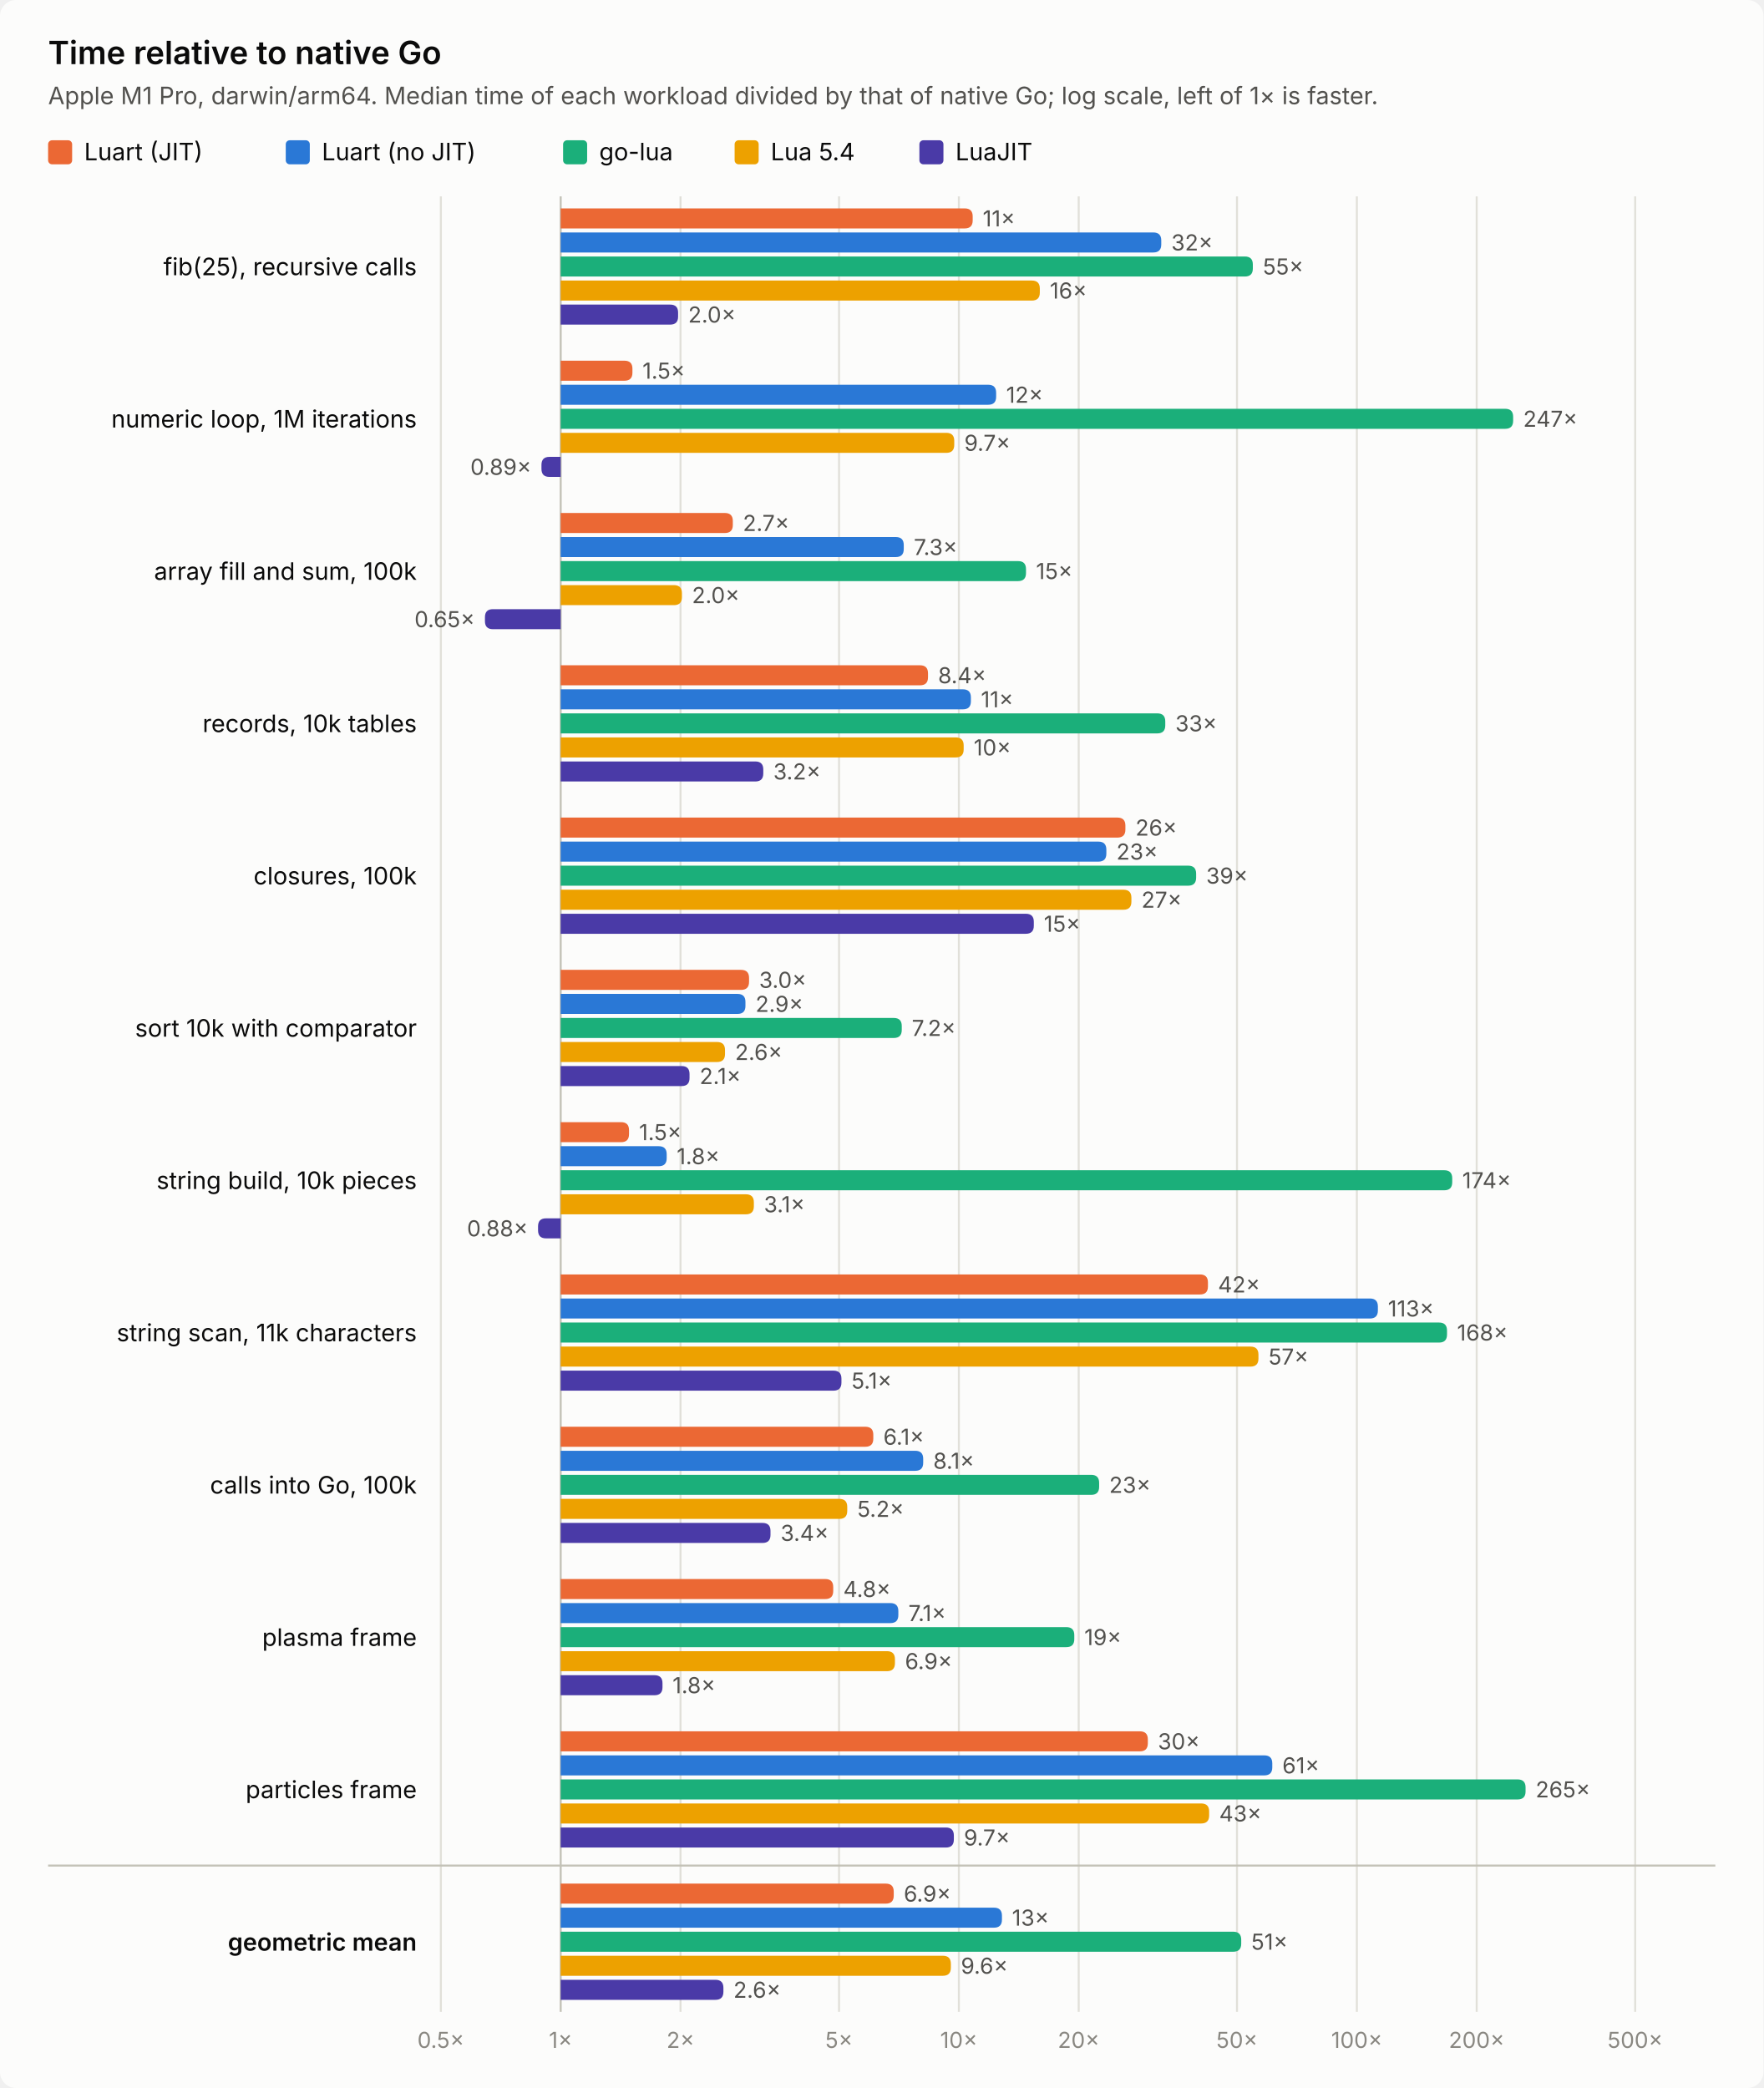
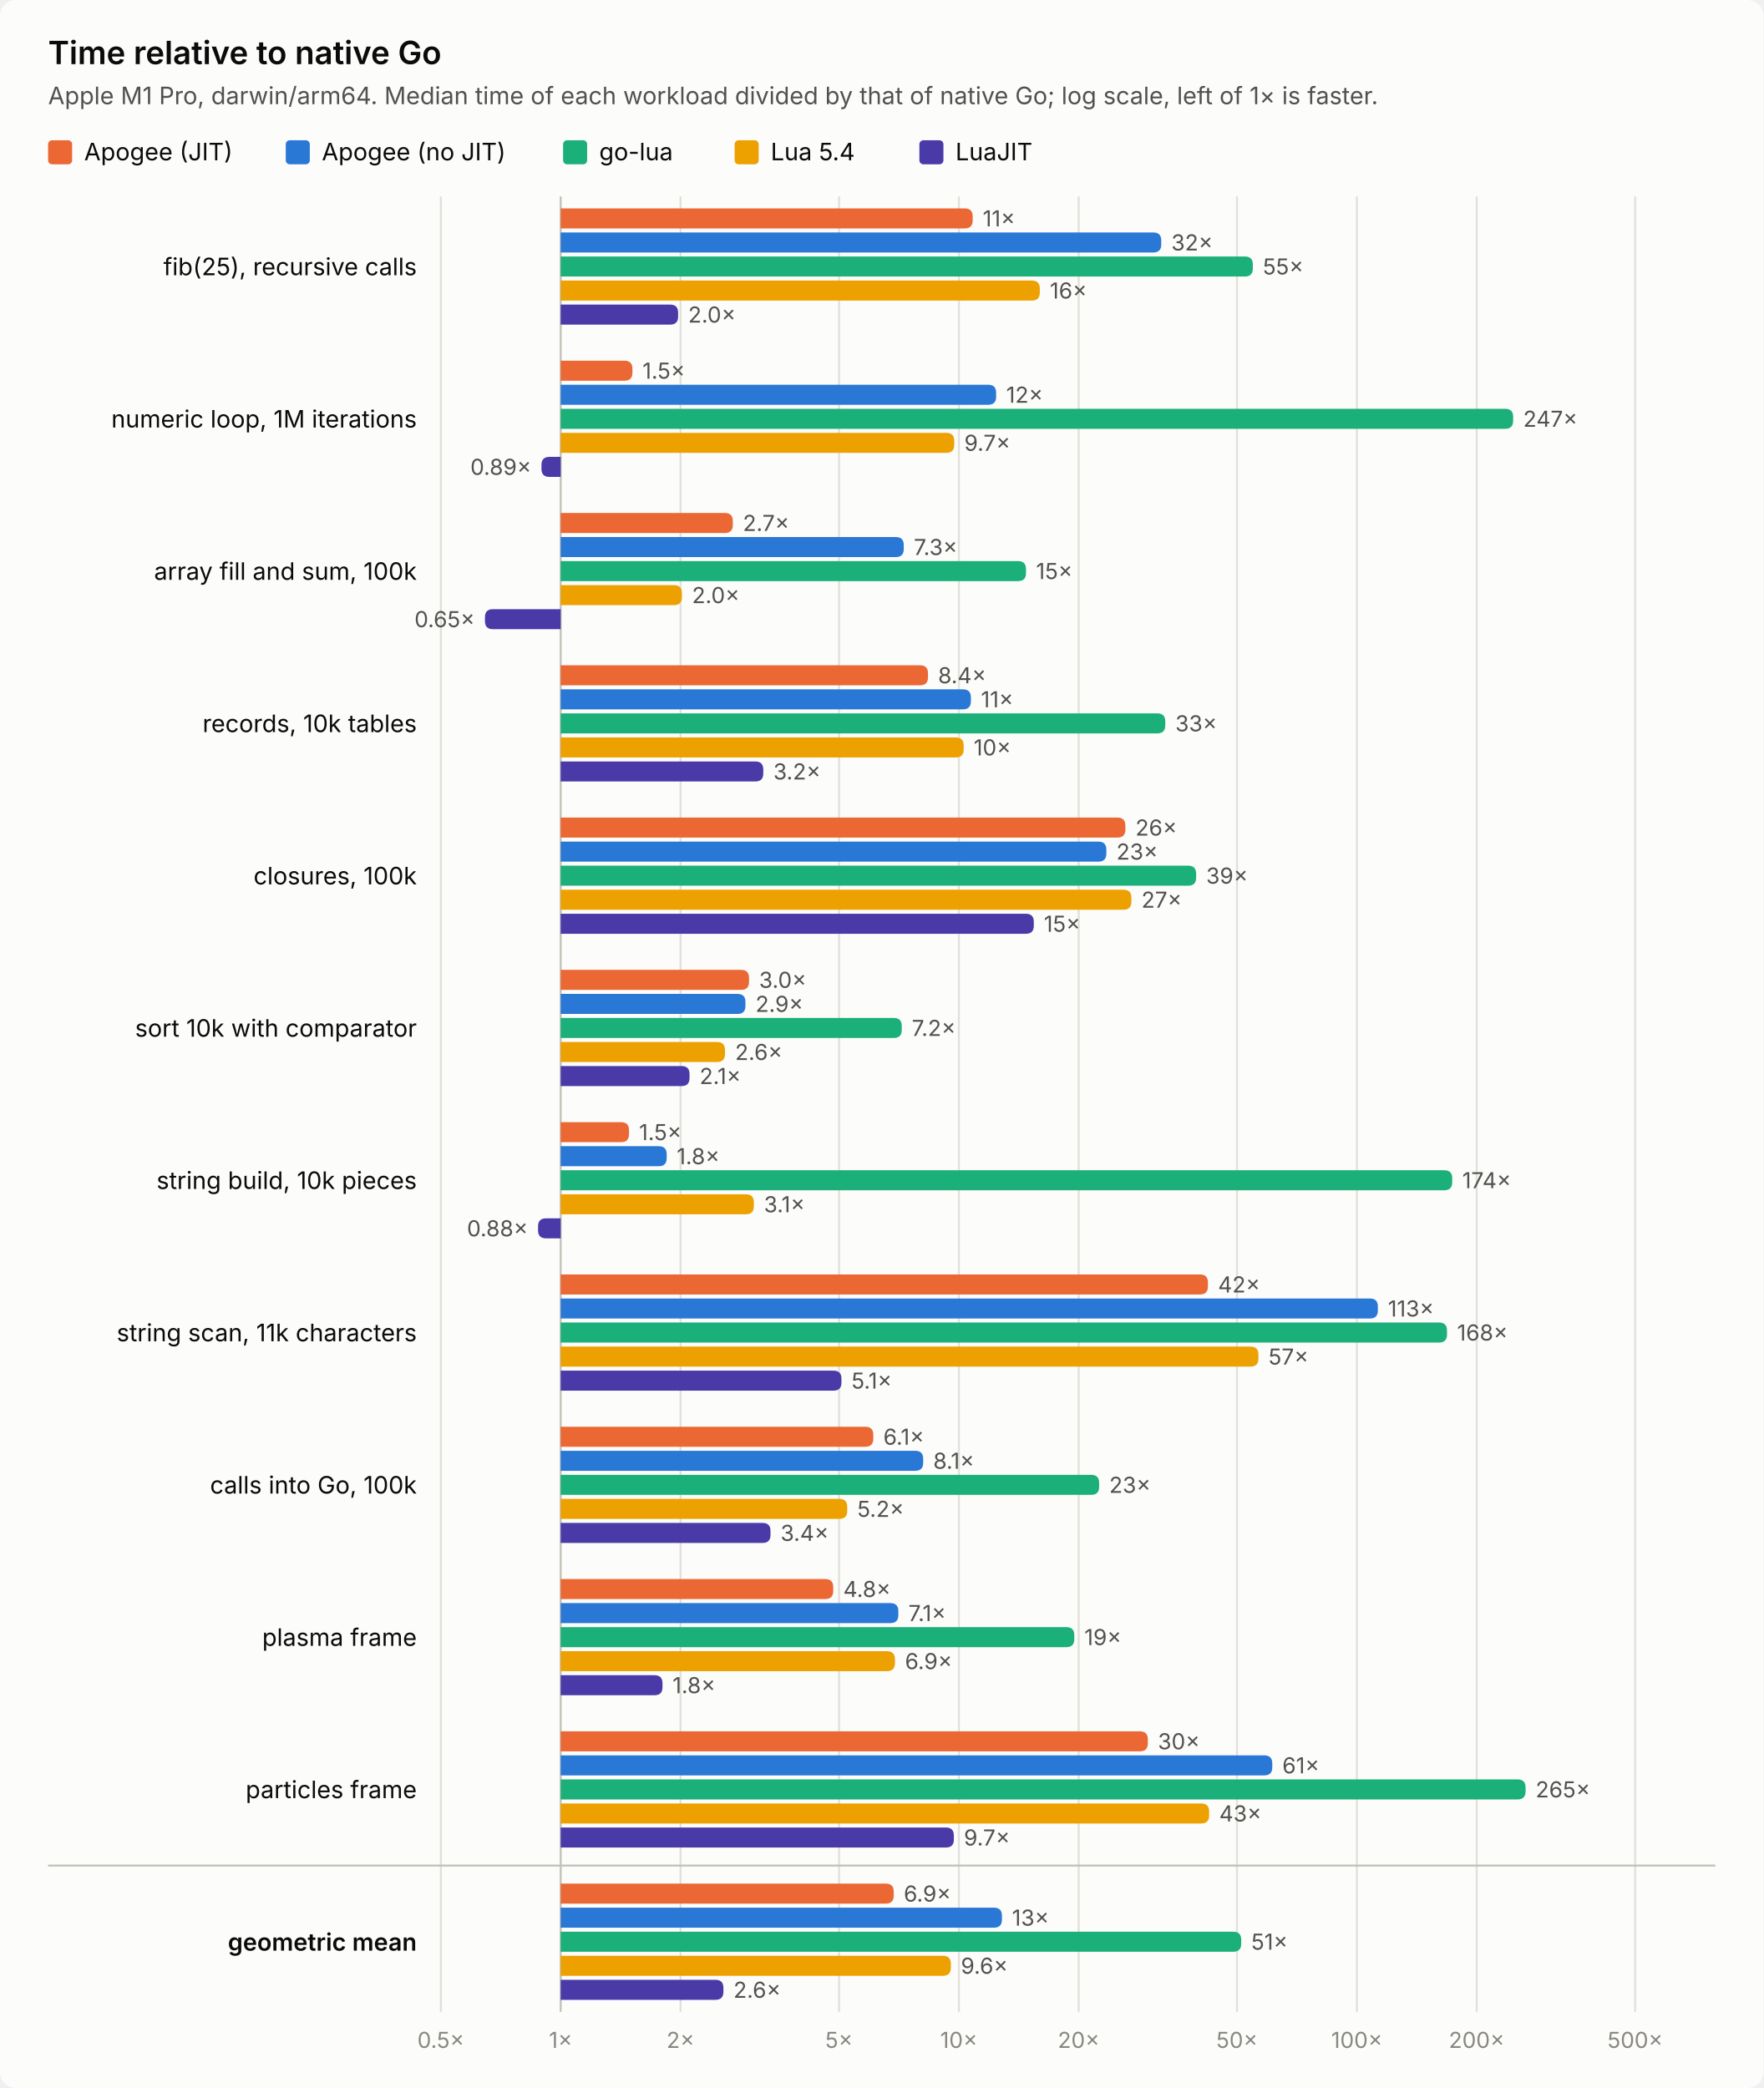
<svg xmlns="http://www.w3.org/2000/svg" viewBox="0 0 880 1042" width="880" height="1042" role="img" aria-labelledby="t d">
  <style>
text { font-family: system-ui, -apple-system, "Segoe UI", sans-serif; }
.bg { fill: #fcfcfb; }
.title { fill: #0b0b0b; font-size: 16px; font-weight: 600; }
.sub { fill: #52514e; font-size: 12px; }
.label { fill: #0b0b0b; font-size: 12px; }
.mean { font-weight: 600; }
.value { fill: #52514e; font-size: 11px; font-variant-numeric: tabular-nums; }
.tick { fill: #898781; font-size: 11px; font-variant-numeric: tabular-nums; }
.grid { stroke: #e1e0d9; stroke-width: 1; }
.base { stroke: #c3c2b7; stroke-width: 1; }
.s0 { fill: #2a78d6; } .s1 { fill: #eb6834; } .s2 { fill: #1baf7a; } .s3 { fill: #eda100; } .s4 { fill: #4a3aa7; }
@media (prefers-color-scheme: dark) {
  .bg { fill: #1a1a19; }
  .title, .label { fill: #ffffff; }
  .sub, .value { fill: #c3c2b7; }
  .grid { stroke: #2c2c2a; }
  .base { stroke: #383835; }
  .s0 { fill: #3987e5; } .s1 { fill: #d95926; } .s2 { fill: #199e70; } .s3 { fill: #c98500; } .s4 { fill: #9085e9; }
}
</style>
  <rect class="bg" width="880" height="1042" rx="8" />
  <text class="title" x="24" y="32">Time relative to native Go</text>
  <text class="sub" x="24" y="52">Apple M1 Pro, darwin/arm64. Median time of each workload divided by that of native Go; log scale, left of 1× is faster.</text>
  <rect class="s1" x="24" y="70" width="12" height="12" rx="2" />
-   <text class="label" x="42" y="80">Luart (JIT)</text>
+   <text class="label" x="42" y="80">Apogee (JIT)</text>
  <rect class="s0" x="142.6" y="70" width="12" height="12" rx="2" />
-   <text class="label" x="160.6" y="80">Luart (no JIT)</text>
+   <text class="label" x="160.6" y="80">Apogee (no JIT)</text>
  <rect class="s2" x="281" y="70" width="12" height="12" rx="2" />
  <text class="label" x="299" y="80">go-lua</text>
  <rect class="s3" x="366.6" y="70" width="12" height="12" rx="2" />
  <text class="label" x="384.6" y="80">Lua 5.4</text>
  <rect class="s4" x="458.8" y="70" width="12" height="12" rx="2" />
  <text class="label" x="476.8" y="80">LuaJIT</text>
  <line class="grid" x1="220.0" x2="220.0" y1="98" y2="1004" />
  <text class="tick" x="220.0" y="1022" text-anchor="middle">0.5×</text>
  <line class="base" x1="279.8" x2="279.8" y1="98" y2="1004" />
  <text class="tick" x="279.8" y="1022" text-anchor="middle">1×</text>
  <line class="grid" x1="339.6" x2="339.6" y1="98" y2="1004" />
  <text class="tick" x="339.6" y="1022" text-anchor="middle">2×</text>
  <line class="grid" x1="418.7" x2="418.7" y1="98" y2="1004" />
  <text class="tick" x="418.7" y="1022" text-anchor="middle">5×</text>
  <line class="grid" x1="478.5" x2="478.5" y1="98" y2="1004" />
  <text class="tick" x="478.5" y="1022" text-anchor="middle">10×</text>
  <line class="grid" x1="538.3" x2="538.3" y1="98" y2="1004" />
  <text class="tick" x="538.3" y="1022" text-anchor="middle">20×</text>
  <line class="grid" x1="617.3" x2="617.3" y1="98" y2="1004" />
  <text class="tick" x="617.3" y="1022" text-anchor="middle">50×</text>
  <line class="grid" x1="677.1" x2="677.1" y1="98" y2="1004" />
  <text class="tick" x="677.1" y="1022" text-anchor="middle">100×</text>
  <line class="grid" x1="736.9" x2="736.9" y1="98" y2="1004" />
  <text class="tick" x="736.9" y="1022" text-anchor="middle">200×</text>
  <line class="grid" x1="816.0" x2="816.0" y1="98" y2="1004" />
  <text class="tick" x="816.0" y="1022" text-anchor="middle">500×</text>
  <text class="label" x="208" y="133.0" text-anchor="end" dominant-baseline="middle">fib(25), recursive calls</text>
  <path class="s1" d="M279.8 104.0H481.4Q485.4 104.0 485.4 108.0V110.0Q485.4 114.0 481.4 114.0H279.8Z" />
  <text class="value" x="490.4" y="109.0" text-anchor="start" dominant-baseline="middle">11×</text>
  <path class="s0" d="M279.8 116.0H575.5Q579.5 116.0 579.5 120.0V122.0Q579.5 126.0 575.5 126.0H279.8Z" />
  <text class="value" x="584.5" y="121.0" text-anchor="start" dominant-baseline="middle">32×</text>
  <path class="s2" d="M279.8 128.0H621.2Q625.2 128.0 625.2 132.0V134.0Q625.2 138.0 621.2 138.0H279.8Z" />
  <text class="value" x="630.2" y="133.0" text-anchor="start" dominant-baseline="middle">55×</text>
  <path class="s3" d="M279.8 140.0H514.9Q518.9 140.0 518.9 144.0V146.0Q518.9 150.0 514.9 150.0H279.8Z" />
  <text class="value" x="523.9" y="145.0" text-anchor="start" dominant-baseline="middle">16×</text>
  <path class="s4" d="M279.8 152.0H334.4Q338.4 152.0 338.4 156.0V158.0Q338.4 162.0 334.4 162.0H279.8Z" />
  <text class="value" x="343.4" y="157.0" text-anchor="start" dominant-baseline="middle">2.0×</text>
  <text class="label" x="208" y="209.0" text-anchor="end" dominant-baseline="middle">numeric loop, 1M iterations</text>
  <path class="s1" d="M279.8 180.0H311.6Q315.6 180.0 315.6 184.0V186.0Q315.6 190.0 311.6 190.0H279.8Z" />
  <text class="value" x="320.6" y="185.0" text-anchor="start" dominant-baseline="middle">1.5×</text>
  <path class="s0" d="M279.8 192.0H493.1Q497.1 192.0 497.1 196.0V198.0Q497.1 202.0 493.1 202.0H279.8Z" />
  <text class="value" x="502.1" y="197.0" text-anchor="start" dominant-baseline="middle">12×</text>
  <path class="s2" d="M279.8 204.0H751.1Q755.1 204.0 755.1 208.0V210.0Q755.1 214.0 751.1 214.0H279.8Z" />
  <text class="value" x="760.1" y="209.0" text-anchor="start" dominant-baseline="middle">247×</text>
  <path class="s3" d="M279.8 216.0H472.2Q476.2 216.0 476.2 220.0V222.0Q476.2 226.0 472.2 226.0H279.8Z" />
  <text class="value" x="481.2" y="221.0" text-anchor="start" dominant-baseline="middle">9.7×</text>
  <path class="s4" d="M279.8 228.0H274.2Q270.2 228.0 270.2 232.0V234.0Q270.2 238.0 274.2 238.0H279.8Z" />
  <text class="value" x="265.2" y="233.0" text-anchor="end" dominant-baseline="middle">0.89×</text>
  <text class="label" x="208" y="285.0" text-anchor="end" dominant-baseline="middle">array fill and sum, 100k</text>
  <path class="s1" d="M279.8 256.0H361.7Q365.7 256.0 365.7 260.0V262.0Q365.7 266.0 361.7 266.0H279.8Z" />
  <text class="value" x="370.7" y="261.0" text-anchor="start" dominant-baseline="middle">2.7×</text>
  <path class="s0" d="M279.8 268.0H447.0Q451.0 268.0 451.0 272.0V274.0Q451.0 278.0 447.0 278.0H279.8Z" />
  <text class="value" x="456.0" y="273.0" text-anchor="start" dominant-baseline="middle">7.3×</text>
  <path class="s2" d="M279.8 280.0H508.0Q512.0 280.0 512.0 284.0V286.0Q512.0 290.0 508.0 290.0H279.8Z" />
  <text class="value" x="517.0" y="285.0" text-anchor="start" dominant-baseline="middle">15×</text>
  <path class="s3" d="M279.8 292.0H336.3Q340.3 292.0 340.3 296.0V298.0Q340.3 302.0 336.3 302.0H279.8Z" />
  <text class="value" x="345.3" y="297.0" text-anchor="start" dominant-baseline="middle">2.0×</text>
  <path class="s4" d="M279.8 304.0H246.0Q242.0 304.0 242.0 308.0V310.0Q242.0 314.0 246.0 314.0H279.8Z" />
  <text class="value" x="237.0" y="309.0" text-anchor="end" dominant-baseline="middle">0.65×</text>
  <text class="label" x="208" y="361.0" text-anchor="end" dominant-baseline="middle">records, 10k tables</text>
  <path class="s1" d="M279.8 332.0H459.1Q463.1 332.0 463.1 336.0V338.0Q463.1 342.0 459.1 342.0H279.8Z" />
  <text class="value" x="468.1" y="337.0" text-anchor="start" dominant-baseline="middle">8.4×</text>
  <path class="s0" d="M279.8 344.0H480.5Q484.5 344.0 484.5 348.0V350.0Q484.5 354.0 480.5 354.0H279.8Z" />
  <text class="value" x="489.5" y="349.0" text-anchor="start" dominant-baseline="middle">11×</text>
  <path class="s2" d="M279.8 356.0H577.5Q581.5 356.0 581.5 360.0V362.0Q581.5 366.0 577.5 366.0H279.8Z" />
  <text class="value" x="586.5" y="361.0" text-anchor="start" dominant-baseline="middle">33×</text>
  <path class="s3" d="M279.8 368.0H476.9Q480.9 368.0 480.9 372.0V374.0Q480.9 378.0 476.9 378.0H279.8Z" />
  <text class="value" x="485.9" y="373.0" text-anchor="start" dominant-baseline="middle">10×</text>
  <path class="s4" d="M279.8 380.0H376.9Q380.9 380.0 380.9 384.0V386.0Q380.9 390.0 376.9 390.0H279.8Z" />
  <text class="value" x="385.9" y="385.0" text-anchor="start" dominant-baseline="middle">3.2×</text>
  <text class="label" x="208" y="437.0" text-anchor="end" dominant-baseline="middle">closures, 100k</text>
  <path class="s1" d="M279.8 408.0H557.6Q561.6 408.0 561.6 412.0V414.0Q561.6 418.0 557.6 418.0H279.8Z" />
  <text class="value" x="566.6" y="413.0" text-anchor="start" dominant-baseline="middle">26×</text>
  <path class="s0" d="M279.8 420.0H548.1Q552.1 420.0 552.1 424.0V426.0Q552.1 430.0 548.1 430.0H279.8Z" />
  <text class="value" x="557.1" y="425.0" text-anchor="start" dominant-baseline="middle">23×</text>
  <path class="s2" d="M279.8 432.0H592.9Q596.9 432.0 596.9 436.0V438.0Q596.9 442.0 592.9 442.0H279.8Z" />
  <text class="value" x="601.9" y="437.0" text-anchor="start" dominant-baseline="middle">39×</text>
  <path class="s3" d="M279.8 444.0H560.6Q564.6 444.0 564.6 448.0V450.0Q564.6 454.0 560.6 454.0H279.8Z" />
  <text class="value" x="569.6" y="449.0" text-anchor="start" dominant-baseline="middle">27×</text>
  <path class="s4" d="M279.8 456.0H511.9Q515.9 456.0 515.9 460.0V462.0Q515.9 466.0 511.9 466.0H279.8Z" />
  <text class="value" x="520.9" y="461.0" text-anchor="start" dominant-baseline="middle">15×</text>
  <text class="label" x="208" y="513.0" text-anchor="end" dominant-baseline="middle">sort 10k with comparator</text>
  <path class="s1" d="M279.8 484.0H369.8Q373.8 484.0 373.8 488.0V490.0Q373.8 494.0 369.8 494.0H279.8Z" />
  <text class="value" x="378.8" y="489.0" text-anchor="start" dominant-baseline="middle">3.0×</text>
  <path class="s0" d="M279.8 496.0H368.0Q372.0 496.0 372.0 500.0V502.0Q372.0 506.0 368.0 506.0H279.8Z" />
  <text class="value" x="377.0" y="501.0" text-anchor="start" dominant-baseline="middle">2.9×</text>
  <path class="s2" d="M279.8 508.0H446.0Q450.0 508.0 450.0 512.0V514.0Q450.0 518.0 446.0 518.0H279.8Z" />
  <text class="value" x="455.0" y="513.0" text-anchor="start" dominant-baseline="middle">7.2×</text>
  <path class="s3" d="M279.8 520.0H357.8Q361.8 520.0 361.8 524.0V526.0Q361.8 530.0 357.8 530.0H279.8Z" />
  <text class="value" x="366.8" y="525.0" text-anchor="start" dominant-baseline="middle">2.6×</text>
  <path class="s4" d="M279.8 532.0H340.1Q344.1 532.0 344.1 536.0V538.0Q344.1 542.0 340.1 542.0H279.8Z" />
  <text class="value" x="349.1" y="537.0" text-anchor="start" dominant-baseline="middle">2.1×</text>
  <text class="label" x="208" y="589.0" text-anchor="end" dominant-baseline="middle">string build, 10k pieces</text>
  <path class="s1" d="M279.8 560.0H309.9Q313.9 560.0 313.9 564.0V566.0Q313.9 570.0 309.9 570.0H279.8Z" />
  <text class="value" x="318.9" y="565.0" text-anchor="start" dominant-baseline="middle">1.5×</text>
  <path class="s0" d="M279.8 572.0H328.7Q332.7 572.0 332.7 576.0V578.0Q332.7 582.0 328.7 582.0H279.8Z" />
  <text class="value" x="337.7" y="577.0" text-anchor="start" dominant-baseline="middle">1.8×</text>
  <path class="s2" d="M279.8 584.0H720.7Q724.7 584.0 724.7 588.0V590.0Q724.7 594.0 720.7 594.0H279.8Z" />
  <text class="value" x="729.7" y="589.0" text-anchor="start" dominant-baseline="middle">174×</text>
  <path class="s3" d="M279.8 596.0H372.2Q376.2 596.0 376.2 600.0V602.0Q376.2 606.0 372.2 606.0H279.8Z" />
  <text class="value" x="381.2" y="601.0" text-anchor="start" dominant-baseline="middle">3.1×</text>
  <path class="s4" d="M279.8 608.0H272.5Q268.5 608.0 268.5 612.0V614.0Q268.5 618.0 272.5 618.0H279.8Z" />
  <text class="value" x="263.5" y="613.0" text-anchor="end" dominant-baseline="middle">0.88×</text>
  <text class="label" x="208" y="665.0" text-anchor="end" dominant-baseline="middle">string scan, 11k characters</text>
  <path class="s1" d="M279.8 636.0H598.8Q602.8 636.0 602.8 640.0V642.0Q602.8 646.0 598.8 646.0H279.8Z" />
  <text class="value" x="607.8" y="641.0" text-anchor="start" dominant-baseline="middle">42×</text>
  <path class="s0" d="M279.8 648.0H683.6Q687.6 648.0 687.6 652.0V654.0Q687.6 658.0 683.6 658.0H279.8Z" />
  <text class="value" x="692.6" y="653.0" text-anchor="start" dominant-baseline="middle">113×</text>
  <path class="s2" d="M279.8 660.0H718.1Q722.1 660.0 722.1 664.0V666.0Q722.1 670.0 718.1 670.0H279.8Z" />
  <text class="value" x="727.1" y="665.0" text-anchor="start" dominant-baseline="middle">168×</text>
  <path class="s3" d="M279.8 672.0H624.0Q628.0 672.0 628.0 676.0V678.0Q628.0 682.0 624.0 682.0H279.8Z" />
  <text class="value" x="633.0" y="677.0" text-anchor="start" dominant-baseline="middle">57×</text>
  <path class="s4" d="M279.8 684.0H415.9Q419.9 684.0 419.9 688.0V690.0Q419.9 694.0 415.9 694.0H279.8Z" />
  <text class="value" x="424.9" y="689.0" text-anchor="start" dominant-baseline="middle">5.1×</text>
  <text class="label" x="208" y="741.0" text-anchor="end" dominant-baseline="middle">calls into Go, 100k</text>
  <path class="s1" d="M279.8 712.0H431.8Q435.8 712.0 435.8 716.0V718.0Q435.8 722.0 431.8 722.0H279.8Z" />
  <text class="value" x="440.8" y="717.0" text-anchor="start" dominant-baseline="middle">6.1×</text>
  <path class="s0" d="M279.8 724.0H456.7Q460.7 724.0 460.7 728.0V730.0Q460.7 734.0 456.7 734.0H279.8Z" />
  <text class="value" x="465.7" y="729.0" text-anchor="start" dominant-baseline="middle">8.1×</text>
  <path class="s2" d="M279.8 736.0H544.5Q548.5 736.0 548.5 740.0V742.0Q548.5 746.0 544.5 746.0H279.8Z" />
  <text class="value" x="553.5" y="741.0" text-anchor="start" dominant-baseline="middle">23×</text>
  <path class="s3" d="M279.8 748.0H418.8Q422.8 748.0 422.8 752.0V754.0Q422.8 758.0 418.8 758.0H279.8Z" />
  <text class="value" x="427.8" y="753.0" text-anchor="start" dominant-baseline="middle">5.2×</text>
  <path class="s4" d="M279.8 760.0H380.5Q384.5 760.0 384.5 764.0V766.0Q384.5 770.0 380.5 770.0H279.8Z" />
  <text class="value" x="389.5" y="765.0" text-anchor="start" dominant-baseline="middle">3.4×</text>
  <text class="label" x="208" y="817.0" text-anchor="end" dominant-baseline="middle">plasma frame</text>
  <path class="s1" d="M279.8 788.0H411.8Q415.8 788.0 415.8 792.0V794.0Q415.8 798.0 411.8 798.0H279.8Z" />
  <text class="value" x="420.8" y="793.0" text-anchor="start" dominant-baseline="middle">4.8×</text>
  <path class="s0" d="M279.8 800.0H444.3Q448.3 800.0 448.3 804.0V806.0Q448.3 810.0 444.3 810.0H279.8Z" />
  <text class="value" x="453.3" y="805.0" text-anchor="start" dominant-baseline="middle">7.1×</text>
  <path class="s2" d="M279.8 812.0H532.1Q536.1 812.0 536.1 816.0V818.0Q536.1 822.0 532.1 822.0H279.8Z" />
  <text class="value" x="541.1" y="817.0" text-anchor="start" dominant-baseline="middle">19×</text>
  <path class="s3" d="M279.8 824.0H442.6Q446.6 824.0 446.6 828.0V830.0Q446.6 834.0 442.6 834.0H279.8Z" />
  <text class="value" x="451.6" y="829.0" text-anchor="start" dominant-baseline="middle">6.9×</text>
  <path class="s4" d="M279.8 836.0H326.6Q330.6 836.0 330.6 840.0V842.0Q330.6 846.0 326.6 846.0H279.8Z" />
  <text class="value" x="335.6" y="841.0" text-anchor="start" dominant-baseline="middle">1.8×</text>
  <text class="label" x="208" y="893.0" text-anchor="end" dominant-baseline="middle">particles frame</text>
  <path class="s1" d="M279.8 864.0H568.8Q572.8 864.0 572.8 868.0V870.0Q572.8 874.0 568.8 874.0H279.8Z" />
  <text class="value" x="577.8" y="869.0" text-anchor="start" dominant-baseline="middle">30×</text>
  <path class="s0" d="M279.8 876.0H630.9Q634.9 876.0 634.9 880.0V882.0Q634.9 886.0 630.9 886.0H279.8Z" />
  <text class="value" x="639.9" y="881.0" text-anchor="start" dominant-baseline="middle">61×</text>
  <path class="s2" d="M279.8 888.0H757.3Q761.3 888.0 761.3 892.0V894.0Q761.3 898.0 757.3 898.0H279.8Z" />
  <text class="value" x="766.3" y="893.0" text-anchor="start" dominant-baseline="middle">265×</text>
  <path class="s3" d="M279.8 900.0H599.4Q603.4 900.0 603.4 904.0V906.0Q603.4 910.0 599.4 910.0H279.8Z" />
  <text class="value" x="608.4" y="905.0" text-anchor="start" dominant-baseline="middle">43×</text>
  <path class="s4" d="M279.8 912.0H472.0Q476.0 912.0 476.0 916.0V918.0Q476.0 922.0 472.0 922.0H279.8Z" />
  <text class="value" x="481.0" y="917.0" text-anchor="start" dominant-baseline="middle">9.7×</text>
  <line class="base" x1="24" x2="856" y1="931.0" y2="931.0" />
  <text class="label mean" x="208" y="969.0" text-anchor="end" dominant-baseline="middle">geometric mean</text>
  <path class="s1" d="M279.8 940.0H442.0Q446.0 940.0 446.0 944.0V946.0Q446.0 950.0 442.0 950.0H279.8Z" />
  <text class="value" x="451.0" y="945.0" text-anchor="start" dominant-baseline="middle">6.9×</text>
  <path class="s0" d="M279.8 952.0H496.0Q500.0 952.0 500.0 956.0V958.0Q500.0 962.0 496.0 962.0H279.8Z" />
  <text class="value" x="505.0" y="957.0" text-anchor="start" dominant-baseline="middle">13×</text>
  <path class="s2" d="M279.8 964.0H615.4Q619.4 964.0 619.4 968.0V970.0Q619.4 974.0 615.4 974.0H279.8Z" />
  <text class="value" x="624.4" y="969.0" text-anchor="start" dominant-baseline="middle">51×</text>
  <path class="s3" d="M279.8 976.0H470.5Q474.5 976.0 474.5 980.0V982.0Q474.5 986.0 470.5 986.0H279.8Z" />
  <text class="value" x="479.5" y="981.0" text-anchor="start" dominant-baseline="middle">9.6×</text>
  <path class="s4" d="M279.8 988.0H357.0Q361.0 988.0 361.0 992.0V994.0Q361.0 998.0 357.0 998.0H279.8Z" />
  <text class="value" x="366.0" y="993.0" text-anchor="start" dominant-baseline="middle">2.6×</text>
</svg>
